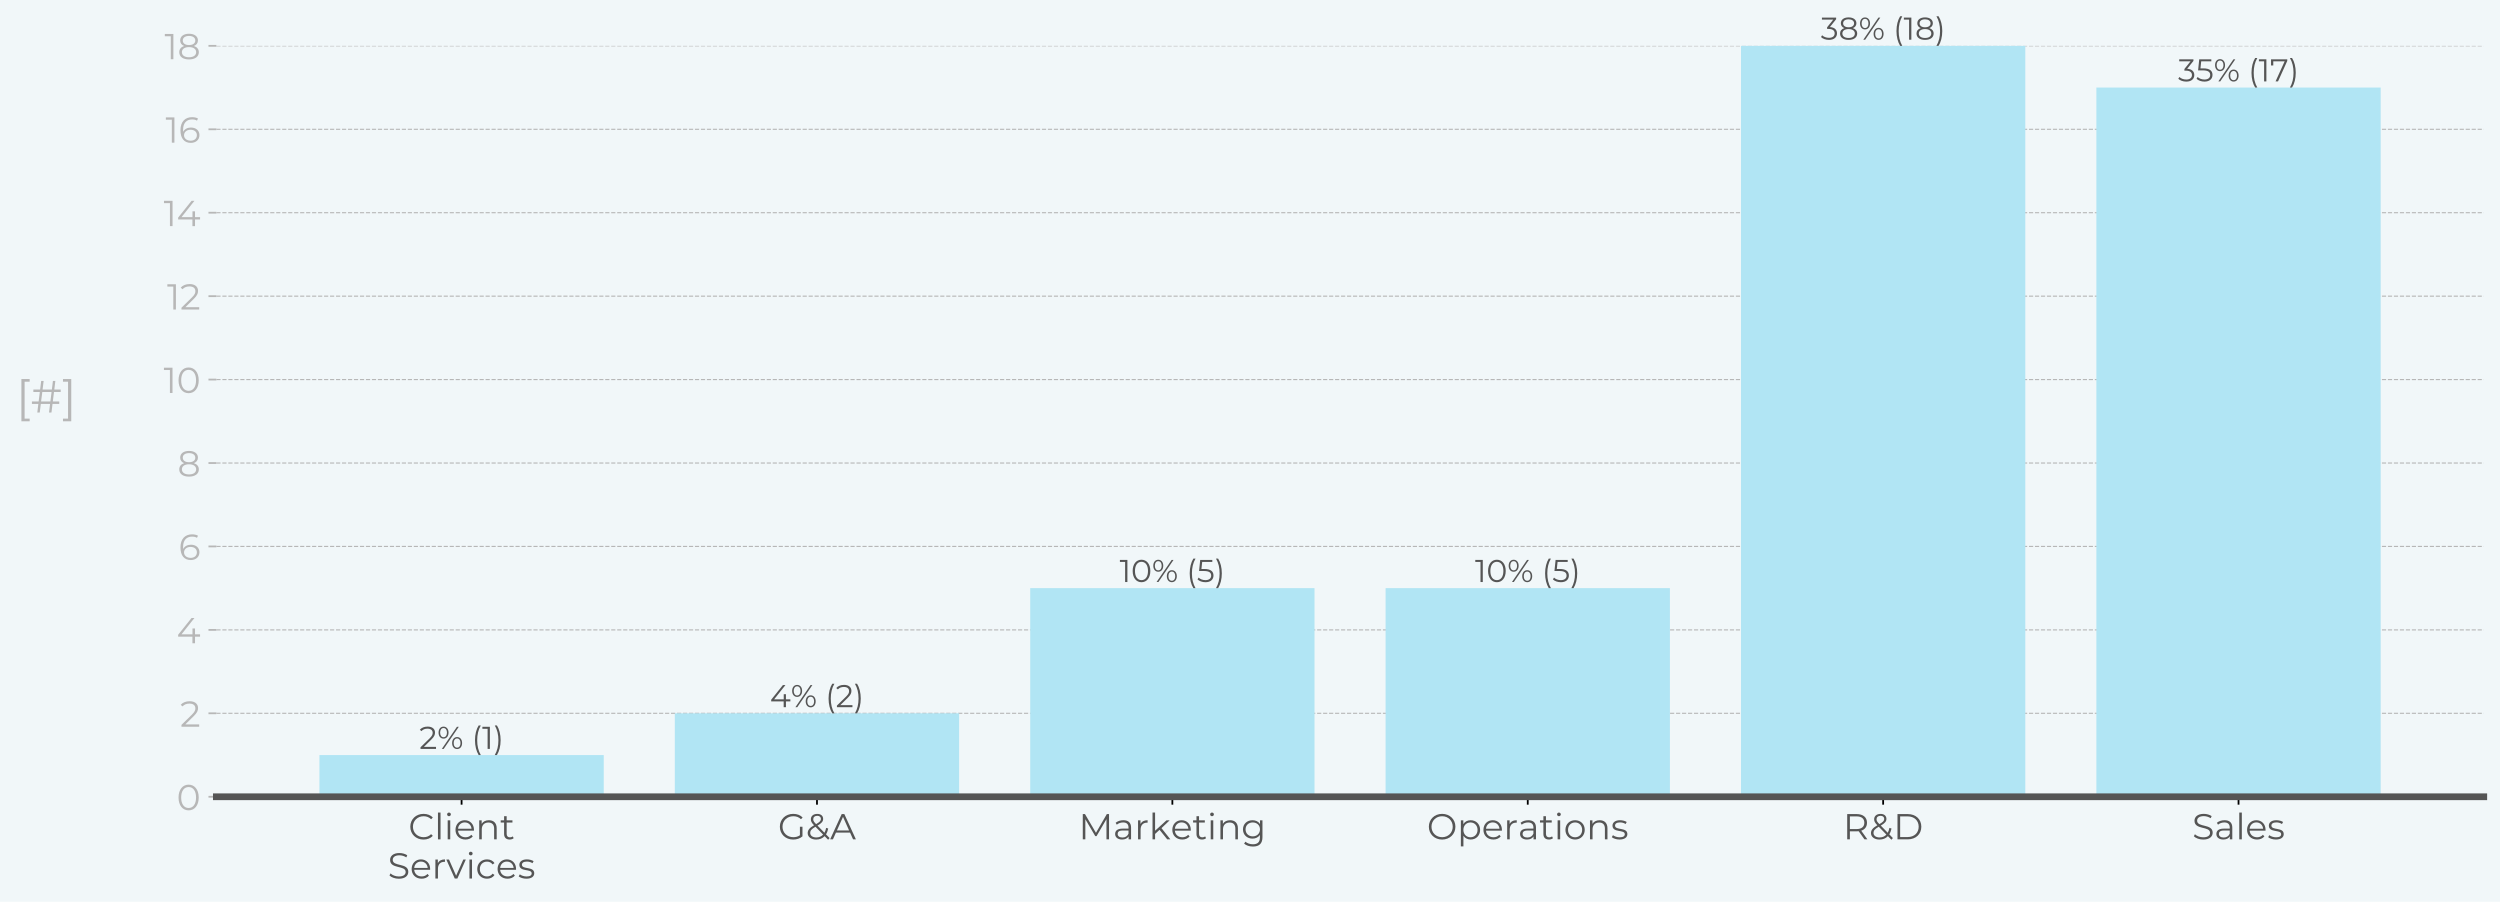
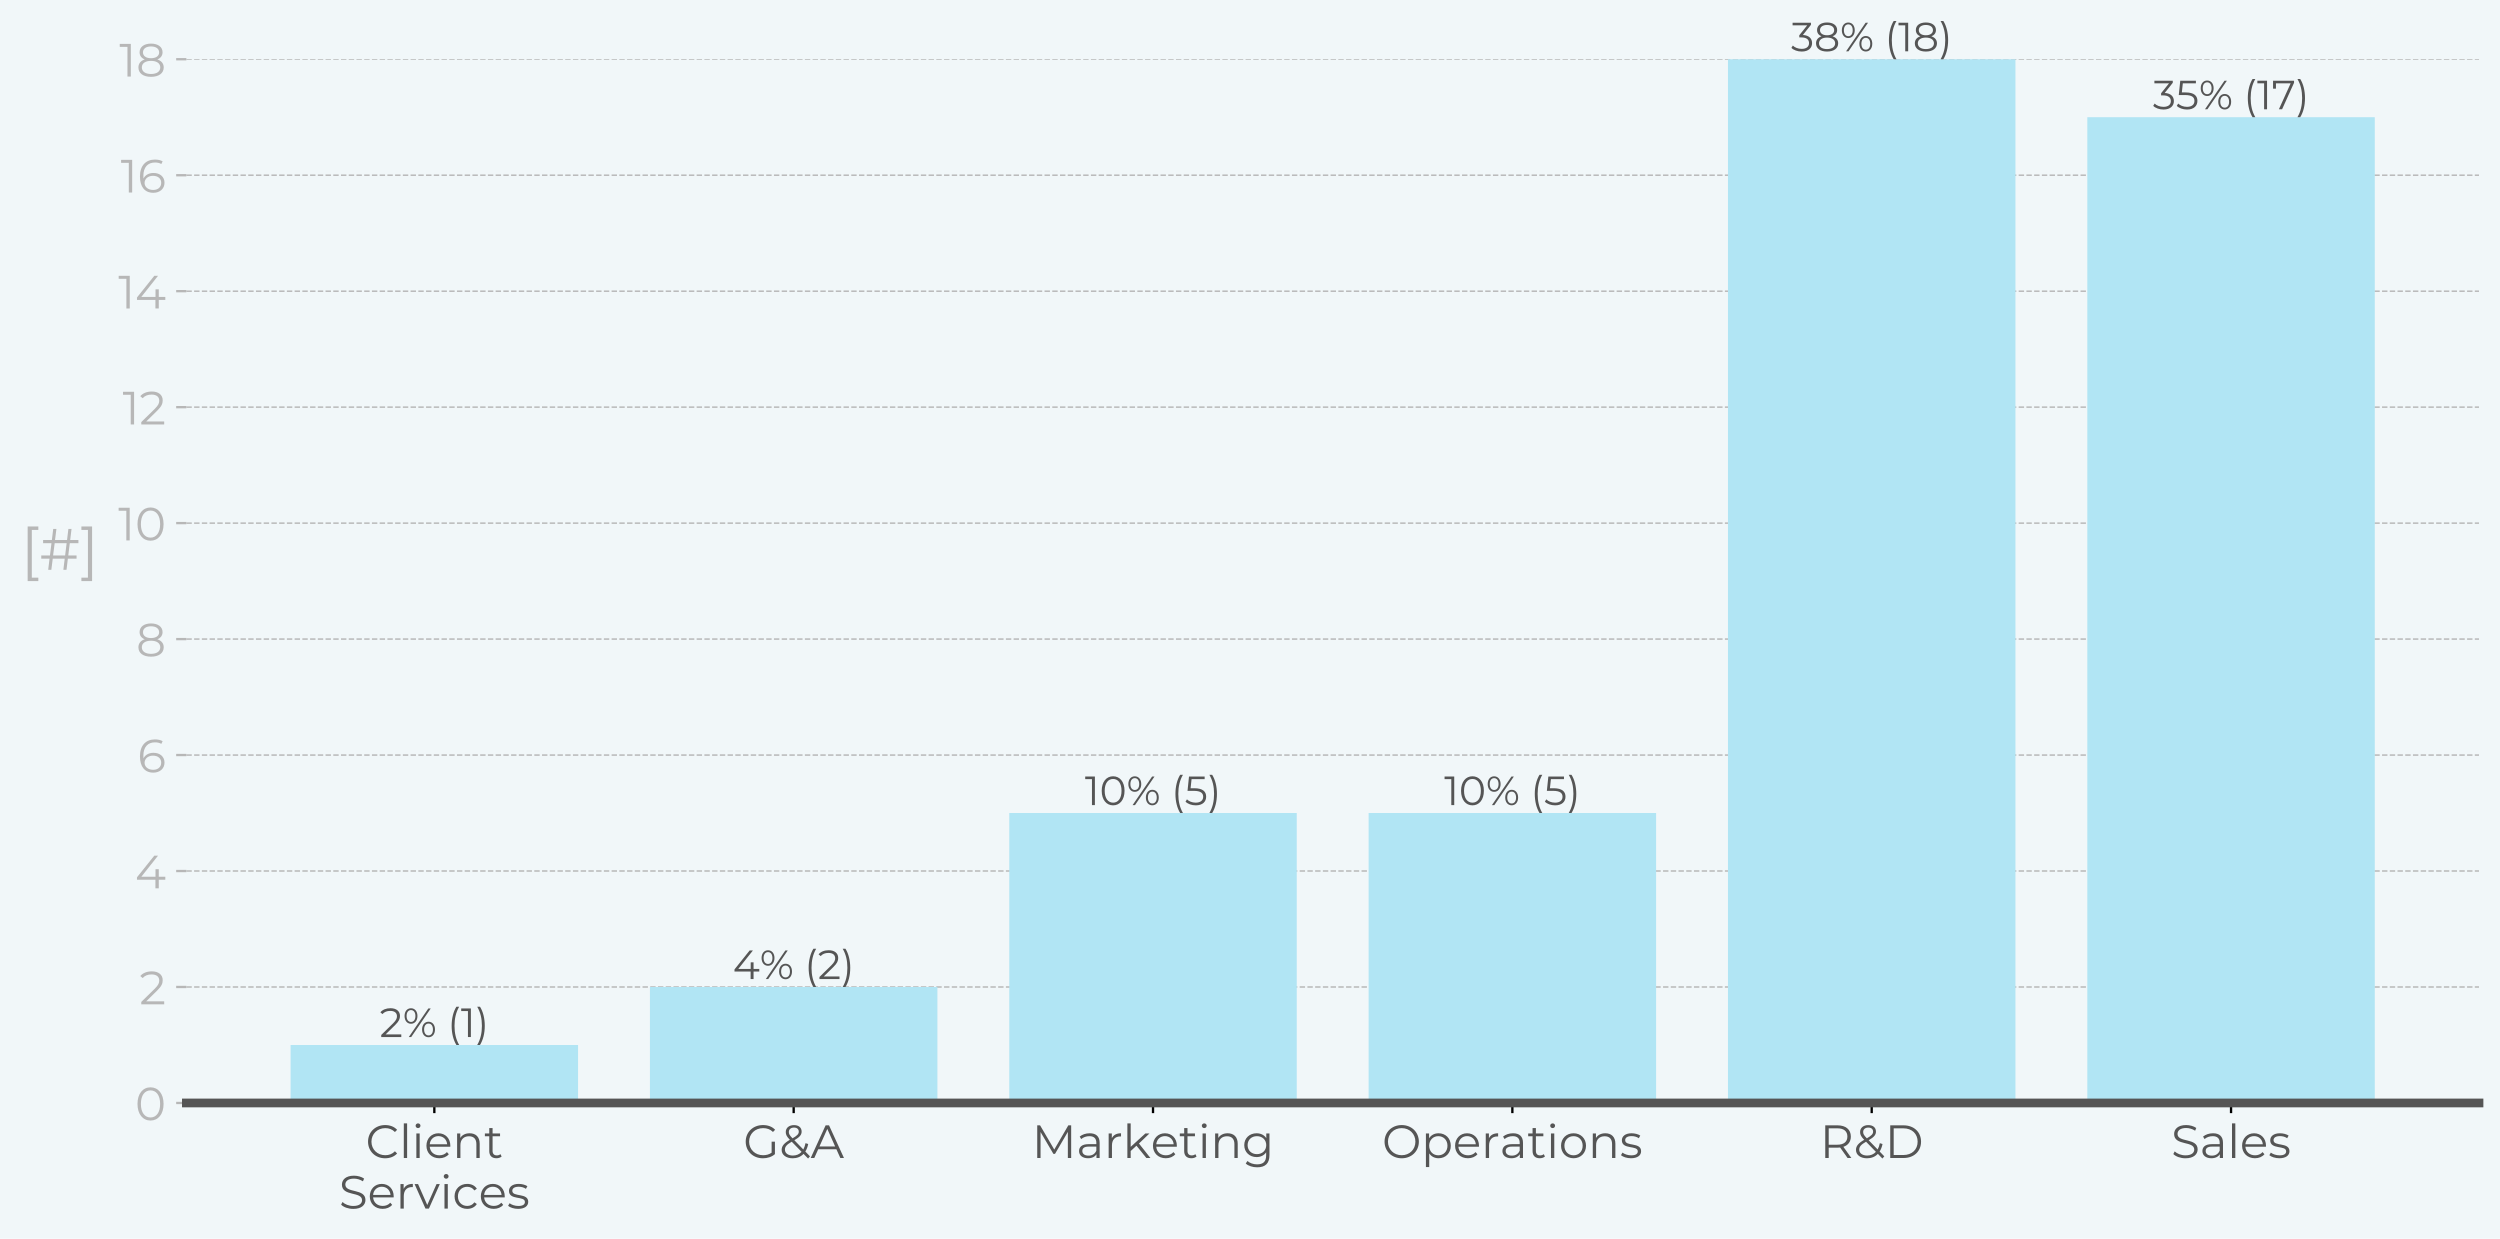
- <svg xmlns="http://www.w3.org/2000/svg" xmlns:xlink="http://www.w3.org/1999/xlink" width="1107.449pt" height="399.475pt" viewBox="0 0 1107.449 399.475" version="1.1">
+ <svg xmlns="http://www.w3.org/2000/svg" xmlns:xlink="http://www.w3.org/1999/xlink" width="856.921pt" height="424.587pt" viewBox="0 0 856.921 424.587" version="1.1">
  <defs>
    <style type="text/css">*{stroke-linejoin: round; stroke-linecap: butt}</style>
  </defs>
  <g id="figure_1">
    <g id="patch_1">
-       <path d="M 0 399.475  L 1107.449 399.475  L 1107.449 0  L 0 0  z " style="fill: #f1f7f9" />
+       <path d="M 0 424.587  L 856.921 424.587  L 856.921 0  L 0 0  z " style="fill: #f1f7f9" />
    </g>
    <g id="axes_1">
      <g id="patch_2">
-         <path d="M 95.849 352.945  L 1100.249 352.945  L 1100.249 20.305  L 95.849 20.305  z " style="fill: #f1f7f9" />
+         <path d="M 63.886 378.057  L 849.721 378.057  L 849.721 20.305  L 63.886 20.305  z " style="fill: #f1f7f9" />
      </g>
      <g id="matplotlib.axis_1">
        <g id="xtick_1">
          <g id="line2d_1">
            <defs>
-               <path id="me2888c0bf1" d="M 0 0  L 0 3.5  " style="stroke: #000000; stroke-width: 0.8" />
+               <path id="mdee384c9c3" d="M 0 0  L 0 3.5  " style="stroke: #000000; stroke-width: 0.8" />
            </defs>
            <g>
-               <use xlink:href="#me2888c0bf1" x="204.475" y="352.945" style="stroke: #000000; stroke-width: 0.8" />
+               <use xlink:href="#mdee384c9c3" x="148.875" y="378.057" style="stroke: #000000; stroke-width: 0.8" />
            </g>
          </g>
          <g id="text_1">
-             <g style="fill: #555555" transform="translate(180.9213 371.8178)scale(0.16 -0.16)">
+             <g style="fill: #555555" transform="translate(125.3209 396.9298)scale(0.16 -0.16)">
              <defs>
                <path id="Montserrat-Regular-43" d="M 2675 -38  C 3334 -38 3923 186 4320 621  L 4019 922  C 3654 544 3206 384 2694 384  C 1613 384 800 1178 800 2240  C 800 3302 1613 4096 2694 4096  C 3206 4096 3654 3936 4019 3565  L 4320 3866  C 3923 4301 3334 4518 2682 4518  C 1331 4518 333 3552 333 2240  C 333 928 1331 -38 2675 -38  z " transform="scale(0.015625)" />
                <path id="Montserrat-Regular-6c" d="M 634 0  L 1088 0  L 1088 4749  L 634 4749  L 634 0  z " transform="scale(0.015625)" />
                <path id="Montserrat-Regular-69" d="M 864 4102  C 1056 4102 1197 4250 1197 4435  C 1197 4608 1050 4749 864 4749  C 678 4749 531 4602 531 4429  C 531 4250 678 4102 864 4102  z M 634 0  L 1088 0  L 1088 3366  L 634 3366  L 634 0  z " transform="scale(0.015625)" />
                <path id="Montserrat-Regular-65" d="M 3571 1683  C 3571 2694 2886 3392 1939 3392  C 992 3392 294 2682 294 1683  C 294 685 1011 -32 2061 -32  C 2592 -32 3059 160 3360 518  L 3104 813  C 2848 518 2483 371 2074 371  C 1338 371 800 838 749 1542  L 3565 1542  C 3565 1594 3571 1645 3571 1683  z M 1939 3002  C 2598 3002 3078 2541 3136 1882  L 749 1882  C 806 2541 1286 3002 1939 3002  z " transform="scale(0.015625)" />
                <path id="Montserrat-Regular-6e" d="M 2349 3392  C 1766 3392 1312 3155 1069 2746  L 1069 3366  L 634 3366  L 634 0  L 1088 0  L 1088 1766  C 1088 2534 1542 2982 2266 2982  C 2906 2982 3277 2618 3277 1907  L 3277 0  L 3731 0  L 3731 1952  C 3731 2918 3168 3392 2349 3392  z " transform="scale(0.015625)" />
                <path id="Montserrat-Regular-74" d="M 2246 531  C 2118 416 1933 358 1747 358  C 1370 358 1165 576 1165 973  L 1165 2982  L 2189 2982  L 2189 3366  L 1165 3366  L 1165 4102  L 710 4102  L 710 3366  L 109 3366  L 109 2982  L 710 2982  L 710 947  C 710 326 1062 -32 1696 -32  C 1958 -32 2227 45 2406 205  L 2246 531  z " transform="scale(0.015625)" />
              </defs>
              <use xlink:href="#Montserrat-Regular-43" />
              <use xlink:href="#Montserrat-Regular-6c" x="71.9" />
              <use xlink:href="#Montserrat-Regular-69" x="98.8" />
              <use xlink:href="#Montserrat-Regular-65" x="125.7" />
              <use xlink:href="#Montserrat-Regular-6e" x="186.1" />
              <use xlink:href="#Montserrat-Regular-74" x="253.8" />
            </g>
-             <g style="fill: #555555" transform="translate(171.7776 389.1698)scale(0.16 -0.16)">
+             <g style="fill: #555555" transform="translate(116.1772 414.2818)scale(0.16 -0.16)">
              <defs>
                <path id="Montserrat-Regular-53" d="M 1965 -38  C 3110 -38 3635 525 3635 1184  C 3635 2816 877 2074 877 3302  C 877 3750 1242 4115 2061 4115  C 2458 4115 2906 3994 3290 3744  L 3450 4122  C 3091 4371 2566 4518 2061 4518  C 922 4518 410 3949 410 3290  C 410 1632 3168 2387 3168 1158  C 3168 717 2803 365 1965 365  C 1376 365 806 595 486 909  L 301 544  C 634 198 1293 -38 1965 -38  z " transform="scale(0.015625)" />
                <path id="Montserrat-Regular-72" d="M 1069 2707  L 1069 3366  L 634 3366  L 634 0  L 1088 0  L 1088 1715  C 1088 2509 1517 2957 2221 2957  C 2253 2957 2291 2950 2330 2950  L 2330 3392  C 1709 3392 1280 3155 1069 2707  z " transform="scale(0.015625)" />
                <path id="Montserrat-Regular-76" d="M 3014 3366  L 1741 499  L 480 3366  L 6 3366  L 1498 0  L 1965 0  L 3462 3366  L 3014 3366  z " transform="scale(0.015625)" />
                <path id="Montserrat-Regular-63" d="M 2029 -32  C 2598 -32 3078 198 3347 634  L 3008 864  C 2778 525 2419 371 2029 371  C 1293 371 755 890 755 1683  C 755 2470 1293 2995 2029 2995  C 2419 2995 2778 2835 3008 2496  L 3347 2726  C 3078 3168 2598 3392 2029 3392  C 1024 3392 294 2688 294 1683  C 294 678 1024 -32 2029 -32  z " transform="scale(0.015625)" />
                <path id="Montserrat-Regular-73" d="M 1536 -32  C 2413 -32 2925 346 2925 928  C 2925 2221 742 1536 742 2445  C 742 2765 1011 3002 1619 3002  C 1965 3002 2317 2918 2611 2714  L 2810 3078  C 2528 3270 2054 3392 1619 3392  C 762 3392 288 2982 288 2432  C 288 1101 2470 1792 2470 915  C 2470 582 2208 365 1568 365  C 1094 365 640 531 371 742  L 166 384  C 442 147 979 -32 1536 -32  z " transform="scale(0.015625)" />
              </defs>
              <use xlink:href="#Montserrat-Regular-53" />
              <use xlink:href="#Montserrat-Regular-65" x="61.5" />
              <use xlink:href="#Montserrat-Regular-72" x="121.9" />
              <use xlink:href="#Montserrat-Regular-76" x="162" />
              <use xlink:href="#Montserrat-Regular-69" x="216.2" />
              <use xlink:href="#Montserrat-Regular-63" x="243.1" />
              <use xlink:href="#Montserrat-Regular-65" x="299.4" />
              <use xlink:href="#Montserrat-Regular-73" x="359.8" />
            </g>
          </g>
        </g>
        <g id="xtick_2">
          <g id="line2d_2">
            <g>
-               <use xlink:href="#me2888c0bf1" x="361.905" y="352.945" style="stroke: #000000; stroke-width: 0.8" />
+               <use xlink:href="#mdee384c9c3" x="272.046" y="378.057" style="stroke: #000000; stroke-width: 0.8" />
            </g>
          </g>
          <g id="text_2">
-             <g style="fill: #555555" transform="translate(344.632 371.8178)scale(0.16 -0.16)">
+             <g style="fill: #555555" transform="translate(254.7738 396.9298)scale(0.16 -0.16)">
              <defs>
                <path id="Montserrat-Regular-47" d="M 3885 730  C 3539 480 3142 384 2714 384  C 1613 384 800 1178 800 2240  C 800 3309 1613 4096 2720 4096  C 3245 4096 3693 3942 4070 3571  L 4365 3872  C 3968 4301 3379 4518 2701 4518  C 1331 4518 333 3552 333 2240  C 333 928 1331 -38 2694 -38  C 3315 -38 3917 154 4339 531  L 4339 2240  L 3885 2240  L 3885 730  z " transform="scale(0.015625)" />
                <path id="Montserrat-Regular-26" d="M 4198 230  L 3558 890  C 3738 1171 3872 1517 3955 1920  L 3584 2035  C 3520 1696 3418 1408 3283 1171  L 2054 2438  C 2784 2861 3053 3174 3053 3622  C 3053 4179 2643 4512 2010 4512  C 1318 4512 877 4128 877 3558  C 877 3213 1005 2944 1440 2496  C 621 2022 314 1632 314 1101  C 314 422 941 -38 1818 -38  C 2426 -38 2938 166 3315 570  L 3936 -70  L 4198 230  z M 2010 4173  C 2426 4173 2662 3949 2662 3616  C 2662 3296 2451 3072 1805 2701  C 1395 3117 1299 3302 1299 3565  C 1299 3923 1562 4173 2010 4173  z M 1843 339  C 1197 339 762 659 762 1146  C 762 1542 979 1824 1696 2234  L 3046 845  C 2739 506 2330 339 1843 339  z " transform="scale(0.015625)" />
                <path id="Montserrat-Regular-41" d="M 4077 0  L 4576 0  L 2528 4480  L 2061 4480  L 13 0  L 506 0  L 1043 1197  L 3539 1197  L 4077 0  z M 1216 1581  L 2291 3987  L 3366 1581  L 1216 1581  z " transform="scale(0.015625)" />
              </defs>
              <use xlink:href="#Montserrat-Regular-47" />
              <use xlink:href="#Montserrat-Regular-26" x="77.3" />
              <use xlink:href="#Montserrat-Regular-41" x="144.2" />
            </g>
          </g>
        </g>
        <g id="xtick_3">
          <g id="line2d_3">
            <g>
-               <use xlink:href="#me2888c0bf1" x="519.334" y="352.945" style="stroke: #000000; stroke-width: 0.8" />
+               <use xlink:href="#mdee384c9c3" x="395.218" y="378.057" style="stroke: #000000; stroke-width: 0.8" />
            </g>
          </g>
          <g id="text_3">
-             <g style="fill: #555555" transform="translate(477.8228 371.8178)scale(0.16 -0.16)">
+             <g style="fill: #555555" transform="translate(353.7067 396.9298)scale(0.16 -0.16)">
              <defs>
                <path id="Montserrat-Regular-4d" d="M 4992 4480  L 3066 1158  L 1120 4480  L 730 4480  L 730 0  L 1184 0  L 1184 3565  L 2944 570  L 3168 570  L 4928 3584  L 4928 0  L 5382 0  L 5382 4480  L 4992 4480  z " transform="scale(0.015625)" />
                <path id="Montserrat-Regular-61" d="M 1811 3392  C 1280 3392 781 3226 442 2938  L 646 2598  C 922 2842 1331 2995 1766 2995  C 2394 2995 2720 2682 2720 2106  L 2720 1901  L 1651 1901  C 685 1901 352 1466 352 947  C 352 365 819 -32 1581 -32  C 2138 -32 2534 179 2739 525  L 2739 0  L 3174 0  L 3174 2086  C 3174 2957 2682 3392 1811 3392  z M 1651 326  C 1114 326 800 570 800 960  C 800 1306 1011 1562 1664 1562  L 2720 1562  L 2720 1011  C 2541 570 2163 326 1651 326  z " transform="scale(0.015625)" />
                <path id="Montserrat-Regular-6b" d="M 3238 0  L 3795 0  L 2221 1990  L 3661 3366  L 3098 3366  L 1088 1530  L 1088 4749  L 634 4749  L 634 0  L 1088 0  L 1088 960  L 1882 1690  L 3238 0  z " transform="scale(0.015625)" />
                <path id="Montserrat-Regular-67" d="M 3315 3366  L 3315 2720  C 3034 3162 2547 3392 1984 3392  C 1024 3392 294 2733 294 1766  C 294 800 1024 128 1984 128  C 2534 128 3014 352 3296 781  L 3296 352  C 3296 -480 2906 -870 2054 -870  C 1536 -870 1050 -698 730 -410  L 499 -755  C 851 -1088 1453 -1274 2067 -1274  C 3181 -1274 3750 -749 3750 410  L 3750 3366  L 3315 3366  z M 2029 531  C 1286 531 755 1037 755 1766  C 755 2496 1286 2995 2029 2995  C 2771 2995 3309 2496 3309 1766  C 3309 1037 2771 531 2029 531  z " transform="scale(0.015625)" />
              </defs>
              <use xlink:href="#Montserrat-Regular-4d" />
              <use xlink:href="#Montserrat-Regular-61" x="95.5" />
              <use xlink:href="#Montserrat-Regular-72" x="154.5" />
              <use xlink:href="#Montserrat-Regular-6b" x="194.6" />
              <use xlink:href="#Montserrat-Regular-65" x="254.7" />
              <use xlink:href="#Montserrat-Regular-74" x="315.1" />
              <use xlink:href="#Montserrat-Regular-69" x="355.7" />
              <use xlink:href="#Montserrat-Regular-6e" x="382.6" />
              <use xlink:href="#Montserrat-Regular-67" x="450.3" />
            </g>
          </g>
        </g>
        <g id="xtick_4">
          <g id="line2d_4">
            <g>
-               <use xlink:href="#me2888c0bf1" x="676.763" y="352.945" style="stroke: #000000; stroke-width: 0.8" />
+               <use xlink:href="#mdee384c9c3" x="518.39" y="378.057" style="stroke: #000000; stroke-width: 0.8" />
            </g>
          </g>
          <g id="text_4">
-             <g style="fill: #555555" transform="translate(632.1222 371.8178)scale(0.16 -0.16)">
+             <g style="fill: #555555" transform="translate(473.7483 396.9298)scale(0.16 -0.16)">
              <defs>
                <path id="Montserrat-Regular-4f" d="M 2688 -38  C 4032 -38 5037 928 5037 2240  C 5037 3552 4032 4518 2688 4518  C 1331 4518 333 3546 333 2240  C 333 934 1331 -38 2688 -38  z M 2688 384  C 1606 384 800 1171 800 2240  C 800 3309 1606 4096 2688 4096  C 3763 4096 4563 3309 4563 2240  C 4563 1171 3763 384 2688 384  z " transform="scale(0.015625)" />
                <path id="Montserrat-Regular-70" d="M 2368 3392  C 1811 3392 1344 3149 1069 2701  L 1069 3366  L 634 3366  L 634 -1242  L 1088 -1242  L 1088 634  C 1370 198 1830 -32 2368 -32  C 3328 -32 4045 659 4045 1683  C 4045 2701 3328 3392 2368 3392  z M 2336 371  C 1619 371 1082 896 1082 1683  C 1082 2464 1619 2995 2336 2995  C 3046 2995 3590 2464 3590 1683  C 3590 896 3046 371 2336 371  z " transform="scale(0.015625)" />
                <path id="Montserrat-Regular-6f" d="M 2010 -32  C 2995 -32 3718 685 3718 1683  C 3718 2682 2995 3392 2010 3392  C 1024 3392 294 2682 294 1683  C 294 685 1024 -32 2010 -32  z M 2010 371  C 1293 371 755 896 755 1683  C 755 2470 1293 2995 2010 2995  C 2726 2995 3258 2470 3258 1683  C 3258 896 2726 371 2010 371  z " transform="scale(0.015625)" />
              </defs>
              <use xlink:href="#Montserrat-Regular-4f" />
              <use xlink:href="#Montserrat-Regular-70" x="83.9" />
              <use xlink:href="#Montserrat-Regular-65" x="151.7" />
              <use xlink:href="#Montserrat-Regular-72" x="212.1" />
              <use xlink:href="#Montserrat-Regular-61" x="252.2" />
              <use xlink:href="#Montserrat-Regular-74" x="311.2" />
              <use xlink:href="#Montserrat-Regular-69" x="351.8" />
              <use xlink:href="#Montserrat-Regular-6f" x="378.7" />
              <use xlink:href="#Montserrat-Regular-6e" x="441.4" />
              <use xlink:href="#Montserrat-Regular-73" x="509.1" />
            </g>
          </g>
        </g>
        <g id="xtick_5">
          <g id="line2d_5">
            <g>
-               <use xlink:href="#me2888c0bf1" x="834.193" y="352.945" style="stroke: #000000; stroke-width: 0.8" />
+               <use xlink:href="#mdee384c9c3" x="641.561" y="378.057" style="stroke: #000000; stroke-width: 0.8" />
            </g>
          </g>
          <g id="text_5">
-             <g style="fill: #555555" transform="translate(816.4492 371.8178)scale(0.16 -0.16)">
+             <g style="fill: #555555" transform="translate(623.8174 396.9298)scale(0.16 -0.16)">
              <defs>
                <path id="Montserrat-Regular-52" d="M 4307 0  L 3213 1536  C 3866 1747 4237 2240 4237 2944  C 4237 3904 3546 4480 2406 4480  L 730 4480  L 730 0  L 1203 0  L 1203 1421  L 2406 1421  C 2534 1421 2650 1427 2765 1440  L 3789 0  L 4307 0  z M 2394 1824  L 1203 1824  L 1203 4070  L 2394 4070  C 3290 4070 3763 3661 3763 2944  C 3763 2240 3290 1824 2394 1824  z " transform="scale(0.015625)" />
                <path id="Montserrat-Regular-44" d="M 730 0  L 2554 0  C 3987 0 4954 922 4954 2240  C 4954 3558 3987 4480 2554 4480  L 730 4480  L 730 0  z M 1203 410  L 1203 4070  L 2528 4070  C 3718 4070 4486 3315 4486 2240  C 4486 1165 3718 410 2528 410  L 1203 410  z " transform="scale(0.015625)" />
              </defs>
              <use xlink:href="#Montserrat-Regular-52" />
              <use xlink:href="#Montserrat-Regular-26" x="72.3" />
              <use xlink:href="#Montserrat-Regular-44" x="139.2" />
            </g>
          </g>
        </g>
        <g id="xtick_6">
          <g id="line2d_6">
            <g>
-               <use xlink:href="#me2888c0bf1" x="991.622" y="352.945" style="stroke: #000000; stroke-width: 0.8" />
+               <use xlink:href="#mdee384c9c3" x="764.733" y="378.057" style="stroke: #000000; stroke-width: 0.8" />
            </g>
          </g>
          <g id="text_6">
-             <g style="fill: #555555" transform="translate(971.0849 371.8178)scale(0.16 -0.16)">
+             <g style="fill: #555555" transform="translate(744.1953 396.9298)scale(0.16 -0.16)">
              <use xlink:href="#Montserrat-Regular-53" />
              <use xlink:href="#Montserrat-Regular-61" x="61.5" />
              <use xlink:href="#Montserrat-Regular-6c" x="120.5" />
              <use xlink:href="#Montserrat-Regular-65" x="147.4" />
              <use xlink:href="#Montserrat-Regular-73" x="207.8" />
            </g>
          </g>
        </g>
      </g>
      <g id="matplotlib.axis_2">
        <g id="ytick_1">
          <g id="line2d_7">
-             <path d="M 95.849 352.945  L 1100.249 352.945  " clip-path="url(#pabe434758c)" style="fill: none; stroke-dasharray: 1.85,0.8; stroke-dashoffset: 0; stroke: #b7b7b7; stroke-width: 0.5" />
+             <path d="M 63.886 378.057  L 849.721 378.057  " clip-path="url(#pd570002da2)" style="fill: none; stroke-dasharray: 1.85,0.8; stroke-dashoffset: 0; stroke: #b7b7b7; stroke-width: 0.5" />
          </g>
          <g id="line2d_8">
            <defs>
-               <path id="m3a7ab7cbcc" d="M 0 0  L -3.5 0  " style="stroke: #b7b7b7; stroke-width: 0.8" />
+               <path id="m59c99baaad" d="M 0 0  L -3.5 0  " style="stroke: #b7b7b7; stroke-width: 0.8" />
            </defs>
            <g>
-               <use xlink:href="#m3a7ab7cbcc" x="95.849" y="352.945" style="fill: #b7b7b7; stroke: #b7b7b7; stroke-width: 0.8" />
+               <use xlink:href="#m59c99baaad" x="63.886" y="378.057" style="fill: #b7b7b7; stroke: #b7b7b7; stroke-width: 0.8" />
            </g>
          </g>
          <g id="text_7">
-             <g style="fill: #b7b7b7" transform="translate(78.25625 358.8816)scale(0.16 -0.16)">
+             <g style="fill: #b7b7b7" transform="translate(46.29375 383.9936)scale(0.16 -0.16)">
              <defs>
                <path id="Montserrat-Regular-30" d="M 2118 -38  C 3155 -38 3910 813 3910 2240  C 3910 3667 3155 4518 2118 4518  C 1082 4518 333 3667 333 2240  C 333 813 1082 -38 2118 -38  z M 2118 384  C 1338 384 800 1043 800 2240  C 800 3437 1338 4096 2118 4096  C 2899 4096 3437 3437 3437 2240  C 3437 1043 2899 384 2118 384  z " transform="scale(0.015625)" />
              </defs>
              <use xlink:href="#Montserrat-Regular-30" />
            </g>
          </g>
        </g>
        <g id="ytick_2">
          <g id="line2d_9">
-             <path d="M 95.849 315.985  L 1100.249 315.985  " clip-path="url(#pabe434758c)" style="fill: none; stroke-dasharray: 1.85,0.8; stroke-dashoffset: 0; stroke: #b7b7b7; stroke-width: 0.5" />
+             <path d="M 63.886 338.307  L 849.721 338.307  " clip-path="url(#pd570002da2)" style="fill: none; stroke-dasharray: 1.85,0.8; stroke-dashoffset: 0; stroke: #b7b7b7; stroke-width: 0.5" />
          </g>
          <g id="line2d_10">
            <g>
-               <use xlink:href="#m3a7ab7cbcc" x="95.849" y="315.985" style="fill: #b7b7b7; stroke: #b7b7b7; stroke-width: 0.8" />
+               <use xlink:href="#m59c99baaad" x="63.886" y="338.307" style="fill: #b7b7b7; stroke: #b7b7b7; stroke-width: 0.8" />
            </g>
          </g>
          <g id="text_8">
-             <g style="fill: #b7b7b7" transform="translate(79.76125 321.9216)scale(0.16 -0.16)">
+             <g style="fill: #b7b7b7" transform="translate(47.79875 344.2433)scale(0.16 -0.16)">
              <defs>
                <path id="Montserrat-Regular-32" d="M 928 410  L 2451 1907  C 3053 2496 3187 2880 3187 3309  C 3187 4058 2611 4518 1702 4518  C 1018 4518 461 4288 115 3878  L 442 3597  C 736 3936 1139 4096 1664 4096  C 2349 4096 2714 3776 2714 3258  C 2714 2950 2618 2650 2112 2150  L 250 326  L 250 0  L 3392 0  L 3392 410  L 928 410  z " transform="scale(0.015625)" />
              </defs>
              <use xlink:href="#Montserrat-Regular-32" />
            </g>
          </g>
        </g>
        <g id="ytick_3">
          <g id="line2d_11">
-             <path d="M 95.849 279.025  L 1100.249 279.025  " clip-path="url(#pabe434758c)" style="fill: none; stroke-dasharray: 1.85,0.8; stroke-dashoffset: 0; stroke: #b7b7b7; stroke-width: 0.5" />
+             <path d="M 63.886 298.557  L 849.721 298.557  " clip-path="url(#pd570002da2)" style="fill: none; stroke-dasharray: 1.85,0.8; stroke-dashoffset: 0; stroke: #b7b7b7; stroke-width: 0.5" />
          </g>
          <g id="line2d_12">
            <g>
-               <use xlink:href="#m3a7ab7cbcc" x="95.849" y="279.025" style="fill: #b7b7b7; stroke: #b7b7b7; stroke-width: 0.8" />
+               <use xlink:href="#m59c99baaad" x="63.886" y="298.557" style="fill: #b7b7b7; stroke: #b7b7b7; stroke-width: 0.8" />
            </g>
          </g>
          <g id="text_9">
-             <g style="fill: #b7b7b7" transform="translate(78.27375 284.9616)scale(0.16 -0.16)">
+             <g style="fill: #b7b7b7" transform="translate(46.31125 304.4931)scale(0.16 -0.16)">
              <defs>
                <path id="Montserrat-Regular-34" d="M 4141 1587  L 3245 1587  L 3245 2624  L 2797 2624  L 2797 1587  L 851 1587  L 3142 4480  L 2630 4480  L 256 1510  L 256 1178  L 2784 1178  L 2784 0  L 3245 0  L 3245 1178  L 4141 1178  L 4141 1587  z " transform="scale(0.015625)" />
              </defs>
              <use xlink:href="#Montserrat-Regular-34" />
            </g>
          </g>
        </g>
        <g id="ytick_4">
          <g id="line2d_13">
-             <path d="M 95.849 242.065  L 1100.249 242.065  " clip-path="url(#pabe434758c)" style="fill: none; stroke-dasharray: 1.85,0.8; stroke-dashoffset: 0; stroke: #b7b7b7; stroke-width: 0.5" />
+             <path d="M 63.886 258.807  L 849.721 258.807  " clip-path="url(#pd570002da2)" style="fill: none; stroke-dasharray: 1.85,0.8; stroke-dashoffset: 0; stroke: #b7b7b7; stroke-width: 0.5" />
          </g>
          <g id="line2d_14">
            <g>
-               <use xlink:href="#m3a7ab7cbcc" x="95.849" y="242.065" style="fill: #b7b7b7; stroke: #b7b7b7; stroke-width: 0.8" />
+               <use xlink:href="#m59c99baaad" x="63.886" y="258.807" style="fill: #b7b7b7; stroke: #b7b7b7; stroke-width: 0.8" />
            </g>
          </g>
          <g id="text_10">
-             <g style="fill: #b7b7b7" transform="translate(79.10375 248.0016)scale(0.16 -0.16)">
+             <g style="fill: #b7b7b7" transform="translate(47.14125 264.7429)scale(0.16 -0.16)">
              <defs>
                <path id="Montserrat-Regular-36" d="M 2189 2682  C 1568 2682 1043 2406 819 1914  C 806 2048 800 2176 800 2278  C 800 3494 1421 4115 2387 4115  C 2720 4115 3027 4058 3258 3904  L 3443 4275  C 3162 4448 2784 4518 2381 4518  C 1165 4518 333 3725 333 2202  C 333 787 979 -38 2170 -38  C 3040 -38 3699 499 3699 1338  C 3699 2157 3078 2682 2189 2682  z M 2150 352  C 1376 352 966 819 966 1312  C 966 1869 1434 2291 2118 2291  C 2810 2291 3245 1914 3245 1325  C 3245 730 2797 352 2150 352  z " transform="scale(0.015625)" />
              </defs>
              <use xlink:href="#Montserrat-Regular-36" />
            </g>
          </g>
        </g>
        <g id="ytick_5">
          <g id="line2d_15">
-             <path d="M 95.849 205.105  L 1100.249 205.105  " clip-path="url(#pabe434758c)" style="fill: none; stroke-dasharray: 1.85,0.8; stroke-dashoffset: 0; stroke: #b7b7b7; stroke-width: 0.5" />
+             <path d="M 63.886 219.056  L 849.721 219.056  " clip-path="url(#pd570002da2)" style="fill: none; stroke-dasharray: 1.85,0.8; stroke-dashoffset: 0; stroke: #b7b7b7; stroke-width: 0.5" />
          </g>
          <g id="line2d_16">
            <g>
-               <use xlink:href="#m3a7ab7cbcc" x="95.849" y="205.105" style="fill: #b7b7b7; stroke: #b7b7b7; stroke-width: 0.8" />
+               <use xlink:href="#m59c99baaad" x="63.886" y="219.056" style="fill: #b7b7b7; stroke: #b7b7b7; stroke-width: 0.8" />
            </g>
          </g>
          <g id="text_11">
-             <g style="fill: #b7b7b7" transform="translate(78.64125 211.0416)scale(0.16 -0.16)">
+             <g style="fill: #b7b7b7" transform="translate(46.67875 224.9927)scale(0.16 -0.16)">
              <defs>
                <path id="Montserrat-Regular-38" d="M 2899 2349  C 3360 2528 3616 2867 3616 3334  C 3616 4064 2982 4518 2035 4518  C 1088 4518 467 4064 467 3334  C 467 2867 717 2528 1171 2349  C 614 2163 307 1786 307 1248  C 307 454 960 -38 2035 -38  C 3104 -38 3776 454 3776 1248  C 3776 1779 3462 2163 2899 2349  z M 928 3322  C 928 3821 1357 4128 2035 4128  C 2707 4128 3149 3821 3149 3315  C 3149 2829 2733 2515 2035 2515  C 1338 2515 928 2829 928 3322  z M 2035 352  C 1242 352 774 698 774 1254  C 774 1805 1242 2150 2035 2150  C 2829 2150 3302 1805 3302 1254  C 3302 698 2829 352 2035 352  z " transform="scale(0.015625)" />
              </defs>
              <use xlink:href="#Montserrat-Regular-38" />
            </g>
          </g>
        </g>
        <g id="ytick_6">
          <g id="line2d_17">
-             <path d="M 95.849 168.145  L 1100.249 168.145  " clip-path="url(#pabe434758c)" style="fill: none; stroke-dasharray: 1.85,0.8; stroke-dashoffset: 0; stroke: #b7b7b7; stroke-width: 0.5" />
+             <path d="M 63.886 179.306  L 849.721 179.306  " clip-path="url(#pd570002da2)" style="fill: none; stroke-dasharray: 1.85,0.8; stroke-dashoffset: 0; stroke: #b7b7b7; stroke-width: 0.5" />
          </g>
          <g id="line2d_18">
            <g>
-               <use xlink:href="#m3a7ab7cbcc" x="95.849" y="168.145" style="fill: #b7b7b7; stroke: #b7b7b7; stroke-width: 0.8" />
+               <use xlink:href="#m59c99baaad" x="63.886" y="179.306" style="fill: #b7b7b7; stroke: #b7b7b7; stroke-width: 0.8" />
            </g>
          </g>
          <g id="text_12">
-             <g style="fill: #b7b7b7" transform="translate(72.48125 174.0816)scale(0.16 -0.16)">
+             <g style="fill: #b7b7b7" transform="translate(40.51875 185.2425)scale(0.16 -0.16)">
              <defs>
                <path id="Montserrat-Regular-31" d="M 58 4480  L 58 4070  L 1114 4070  L 1114 0  L 1574 0  L 1574 4480  L 58 4480  z " transform="scale(0.015625)" />
              </defs>
              <use xlink:href="#Montserrat-Regular-31" />
              <use xlink:href="#Montserrat-Regular-30" x="36.1" />
            </g>
          </g>
        </g>
        <g id="ytick_7">
          <g id="line2d_19">
-             <path d="M 95.849 131.185  L 1100.249 131.185  " clip-path="url(#pabe434758c)" style="fill: none; stroke-dasharray: 1.85,0.8; stroke-dashoffset: 0; stroke: #b7b7b7; stroke-width: 0.5" />
+             <path d="M 63.886 139.556  L 849.721 139.556  " clip-path="url(#pd570002da2)" style="fill: none; stroke-dasharray: 1.85,0.8; stroke-dashoffset: 0; stroke: #b7b7b7; stroke-width: 0.5" />
          </g>
          <g id="line2d_20">
            <g>
-               <use xlink:href="#m3a7ab7cbcc" x="95.849" y="131.185" style="fill: #b7b7b7; stroke: #b7b7b7; stroke-width: 0.8" />
+               <use xlink:href="#m59c99baaad" x="63.886" y="139.556" style="fill: #b7b7b7; stroke: #b7b7b7; stroke-width: 0.8" />
            </g>
          </g>
          <g id="text_13">
-             <g style="fill: #b7b7b7" transform="translate(73.98625 137.1216)scale(0.16 -0.16)">
+             <g style="fill: #b7b7b7" transform="translate(42.02375 145.4922)scale(0.16 -0.16)">
              <use xlink:href="#Montserrat-Regular-31" />
              <use xlink:href="#Montserrat-Regular-32" x="36.1" />
            </g>
          </g>
        </g>
        <g id="ytick_8">
          <g id="line2d_21">
-             <path d="M 95.849 94.225  L 1100.249 94.225  " clip-path="url(#pabe434758c)" style="fill: none; stroke-dasharray: 1.85,0.8; stroke-dashoffset: 0; stroke: #b7b7b7; stroke-width: 0.5" />
+             <path d="M 63.886 99.806  L 849.721 99.806  " clip-path="url(#pd570002da2)" style="fill: none; stroke-dasharray: 1.85,0.8; stroke-dashoffset: 0; stroke: #b7b7b7; stroke-width: 0.5" />
          </g>
          <g id="line2d_22">
            <g>
-               <use xlink:href="#m3a7ab7cbcc" x="95.849" y="94.225" style="fill: #b7b7b7; stroke: #b7b7b7; stroke-width: 0.8" />
+               <use xlink:href="#m59c99baaad" x="63.886" y="99.806" style="fill: #b7b7b7; stroke: #b7b7b7; stroke-width: 0.8" />
            </g>
          </g>
          <g id="text_14">
-             <g style="fill: #b7b7b7" transform="translate(72.49875 100.1616)scale(0.16 -0.16)">
+             <g style="fill: #b7b7b7" transform="translate(40.53625 105.742)scale(0.16 -0.16)">
              <use xlink:href="#Montserrat-Regular-31" />
              <use xlink:href="#Montserrat-Regular-34" x="36.1" />
            </g>
          </g>
        </g>
        <g id="ytick_9">
          <g id="line2d_23">
-             <path d="M 95.849 57.265  L 1100.249 57.265  " clip-path="url(#pabe434758c)" style="fill: none; stroke-dasharray: 1.85,0.8; stroke-dashoffset: 0; stroke: #b7b7b7; stroke-width: 0.5" />
+             <path d="M 63.886 60.056  L 849.721 60.056  " clip-path="url(#pd570002da2)" style="fill: none; stroke-dasharray: 1.85,0.8; stroke-dashoffset: 0; stroke: #b7b7b7; stroke-width: 0.5" />
          </g>
          <g id="line2d_24">
            <g>
-               <use xlink:href="#m3a7ab7cbcc" x="95.849" y="57.265" style="fill: #b7b7b7; stroke: #b7b7b7; stroke-width: 0.8" />
+               <use xlink:href="#m59c99baaad" x="63.886" y="60.056" style="fill: #b7b7b7; stroke: #b7b7b7; stroke-width: 0.8" />
            </g>
          </g>
          <g id="text_15">
-             <g style="fill: #b7b7b7" transform="translate(73.32875 63.20156)scale(0.16 -0.16)">
+             <g style="fill: #b7b7b7" transform="translate(41.36625 65.99178)scale(0.16 -0.16)">
              <use xlink:href="#Montserrat-Regular-31" />
              <use xlink:href="#Montserrat-Regular-36" x="36.1" />
            </g>
          </g>
        </g>
        <g id="ytick_10">
          <g id="line2d_25">
-             <path d="M 95.849 20.305  L 1100.249 20.305  " clip-path="url(#pabe434758c)" style="fill: none; stroke-dasharray: 1.85,0.8; stroke-dashoffset: 0; stroke: #b7b7b7; stroke-width: 0.5" />
+             <path d="M 63.886 20.305  L 849.721 20.305  " clip-path="url(#pd570002da2)" style="fill: none; stroke-dasharray: 1.85,0.8; stroke-dashoffset: 0; stroke: #b7b7b7; stroke-width: 0.5" />
          </g>
          <g id="line2d_26">
            <g>
-               <use xlink:href="#m3a7ab7cbcc" x="95.849" y="20.305" style="fill: #b7b7b7; stroke: #b7b7b7; stroke-width: 0.8" />
+               <use xlink:href="#m59c99baaad" x="63.886" y="20.305" style="fill: #b7b7b7; stroke: #b7b7b7; stroke-width: 0.8" />
            </g>
          </g>
          <g id="text_16">
-             <g style="fill: #b7b7b7" transform="translate(72.86625 26.24156)scale(0.16 -0.16)">
+             <g style="fill: #b7b7b7" transform="translate(40.90375 26.24156)scale(0.16 -0.16)">
              <use xlink:href="#Montserrat-Regular-31" />
              <use xlink:href="#Montserrat-Regular-38" x="36.1" />
            </g>
          </g>
        </g>
        <g id="text_17">
-           <g style="fill: #b7b7b7" transform="translate(7.2 182.7441)scale(0.2 -0.2)">
+           <g style="fill: #b7b7b7" transform="translate(7.2 195.3001)scale(0.2 -0.2)">
            <defs>
              <path id="Montserrat-Regular-5b" d="M 730 -1242  L 1901 -1242  L 1901 -864  L 1184 -864  L 1184 4371  L 1901 4371  L 1901 4749  L 730 4749  L 730 -1242  z " transform="scale(0.015625)" />
              <path id="Montserrat-Regular-23" d="M 4262 2912  L 4262 3264  L 3360 3264  L 3507 4480  L 3162 4480  L 3014 3264  L 1696 3264  L 1850 4480  L 1498 4480  L 1350 3264  L 390 3264  L 390 2912  L 1306 2912  L 1139 1568  L 186 1568  L 186 1216  L 1094 1216  L 947 0  L 1293 0  L 1446 1216  L 2758 1216  L 2611 0  L 2957 0  L 3104 1216  L 4058 1216  L 4058 1568  L 3149 1568  L 3315 2912  L 4262 2912  z M 2803 1568  L 1485 1568  L 1658 2912  L 2970 2912  L 2803 1568  z " transform="scale(0.015625)" />
              <path id="Montserrat-Regular-5d" d="M 1306 -1242  L 1306 4749  L 134 4749  L 134 4371  L 851 4371  L 851 -864  L 134 -864  L 134 -1242  L 1306 -1242  z " transform="scale(0.015625)" />
            </defs>
            <use xlink:href="#Montserrat-Regular-5b" />
            <use xlink:href="#Montserrat-Regular-23" x="31.8" />
            <use xlink:href="#Montserrat-Regular-5d" x="101.4" />
          </g>
        </g>
      </g>
      <g id="patch_3">
-         <path d="M 141.503 352.945  L 267.447 352.945  L 267.447 334.465  L 141.503 334.465  z " clip-path="url(#pabe434758c)" style="fill: #b1e5f4" />
+         <path d="M 99.606 378.057  L 198.143 378.057  L 198.143 358.182  L 99.606 358.182  z " clip-path="url(#pd570002da2)" style="fill: #b1e5f4" />
      </g>
      <g id="patch_4">
-         <path d="M 298.933 352.945  L 424.876 352.945  L 424.876 315.985  L 298.933 315.985  z " clip-path="url(#pabe434758c)" style="fill: #b1e5f4" />
+         <path d="M 222.778 378.057  L 321.315 378.057  L 321.315 338.307  L 222.778 338.307  z " clip-path="url(#pd570002da2)" style="fill: #b1e5f4" />
      </g>
      <g id="patch_5">
-         <path d="M 456.362 352.945  L 582.306 352.945  L 582.306 260.545  L 456.362 260.545  z " clip-path="url(#pabe434758c)" style="fill: #b1e5f4" />
+         <path d="M 345.949 378.057  L 444.487 378.057  L 444.487 278.682  L 345.949 278.682  z " clip-path="url(#pd570002da2)" style="fill: #b1e5f4" />
      </g>
      <g id="patch_6">
-         <path d="M 613.792 352.945  L 739.735 352.945  L 739.735 260.545  L 613.792 260.545  z " clip-path="url(#pabe434758c)" style="fill: #b1e5f4" />
+         <path d="M 469.121 378.057  L 567.658 378.057  L 567.658 278.682  L 469.121 278.682  z " clip-path="url(#pd570002da2)" style="fill: #b1e5f4" />
      </g>
      <g id="patch_7">
-         <path d="M 771.221 352.945  L 897.165 352.945  L 897.165 20.305  L 771.221 20.305  z " clip-path="url(#pabe434758c)" style="fill: #b1e5f4" />
+         <path d="M 592.293 378.057  L 690.83 378.057  L 690.83 20.305  L 592.293 20.305  z " clip-path="url(#pd570002da2)" style="fill: #b1e5f4" />
      </g>
      <g id="patch_8">
-         <path d="M 928.651 352.945  L 1054.594 352.945  L 1054.594 38.785  L 928.651 38.785  z " clip-path="url(#pabe434758c)" style="fill: #b1e5f4" />
+         <path d="M 715.464 378.057  L 814.001 378.057  L 814.001 40.18  L 715.464 40.18  z " clip-path="url(#pd570002da2)" style="fill: #b1e5f4" />
      </g>
      <g id="text_18">
-         <g style="fill: #555555" transform="translate(185.7282 331.7484)scale(0.14 -0.14)">
+         <g style="fill: #555555" transform="translate(130.1278 355.4653)scale(0.14 -0.14)">
          <defs>
            <path id="Montserrat-Regular-25" d="M 1280 2080  C 1875 2080 2291 2560 2291 3296  C 2291 4032 1875 4512 1280 4512  C 678 4512 269 4026 269 3296  C 269 2566 678 2080 1280 2080  z M 934 0  L 1312 0  L 4371 4480  L 3994 4480  L 934 0  z M 1280 2368  C 858 2368 589 2720 589 3296  C 589 3872 858 4224 1280 4224  C 1696 4224 1971 3878 1971 3296  C 1971 2714 1696 2368 1280 2368  z M 4026 -32  C 4627 -32 5037 454 5037 1184  C 5037 1914 4627 2400 4026 2400  C 3430 2400 3014 1914 3014 1184  C 3014 454 3430 -32 4026 -32  z M 4026 256  C 3610 256 3334 602 3334 1184  C 3334 1766 3610 2112 4026 2112  C 4448 2112 4717 1760 4717 1184  C 4717 608 4448 256 4026 256  z " transform="scale(0.015625)" />
            <path id="Montserrat-Regular-20" transform="scale(0.015625)" />
            <path id="Montserrat-Regular-28" d="M 1408 -1242  L 1843 -1242  C 1338 -365 1114 614 1114 1754  C 1114 2893 1338 3872 1843 4749  L 1408 4749  C 934 3987 666 2931 666 1754  C 666 576 934 -467 1408 -1242  z " transform="scale(0.015625)" />
            <path id="Montserrat-Regular-29" d="M 691 -1242  C 1171 -467 1440 576 1440 1754  C 1440 2931 1171 3987 691 4749  L 256 4749  C 768 3872 992 2893 992 1754  C 992 614 768 -365 256 -1242  L 691 -1242  z " transform="scale(0.015625)" />
          </defs>
          <use xlink:href="#Montserrat-Regular-32" />
          <use xlink:href="#Montserrat-Regular-25" x="56.8" />
          <use xlink:href="#Montserrat-Regular-20" x="139.7" />
          <use xlink:href="#Montserrat-Regular-28" x="165.9" />
          <use xlink:href="#Montserrat-Regular-31" x="198.8" />
          <use xlink:href="#Montserrat-Regular-29" x="234.9" />
        </g>
      </g>
      <g id="text_19">
-         <g style="fill: #555555" transform="translate(341.0577 313.2684)scale(0.14 -0.14)">
+         <g style="fill: #555555" transform="translate(251.1994 335.5902)scale(0.14 -0.14)">
          <use xlink:href="#Montserrat-Regular-34" />
          <use xlink:href="#Montserrat-Regular-25" x="66.1" />
          <use xlink:href="#Montserrat-Regular-20" x="149" />
          <use xlink:href="#Montserrat-Regular-28" x="175.2" />
          <use xlink:href="#Montserrat-Regular-32" x="208.1" />
          <use xlink:href="#Montserrat-Regular-29" x="264.9" />
        </g>
      </g>
      <g id="text_20">
-         <g style="fill: #555555" transform="translate(495.9671 257.8284)scale(0.14 -0.14)">
+         <g style="fill: #555555" transform="translate(371.8511 275.9649)scale(0.14 -0.14)">
          <defs>
            <path id="Montserrat-Regular-35" d="M 1510 2643  L 934 2643  L 1088 4070  L 3136 4070  L 3136 4480  L 685 4480  L 454 2234  L 1408 2234  C 2547 2234 2906 1875 2906 1299  C 2906 755 2502 384 1741 384  C 1165 384 653 602 365 902  L 141 538  C 486 186 1101 -38 1747 -38  C 2842 -38 3373 557 3373 1318  C 3373 2112 2861 2643 1510 2643  z " transform="scale(0.015625)" />
          </defs>
          <use xlink:href="#Montserrat-Regular-31" />
          <use xlink:href="#Montserrat-Regular-30" x="36.1" />
          <use xlink:href="#Montserrat-Regular-25" x="102.3" />
          <use xlink:href="#Montserrat-Regular-20" x="185.2" />
          <use xlink:href="#Montserrat-Regular-28" x="211.4" />
          <use xlink:href="#Montserrat-Regular-35" x="244.3" />
          <use xlink:href="#Montserrat-Regular-29" x="300.9" />
        </g>
      </g>
      <g id="text_21">
-         <g style="fill: #555555" transform="translate(653.3966 257.8284)scale(0.14 -0.14)">
+         <g style="fill: #555555" transform="translate(495.0227 275.9649)scale(0.14 -0.14)">
          <use xlink:href="#Montserrat-Regular-31" />
          <use xlink:href="#Montserrat-Regular-30" x="36.1" />
          <use xlink:href="#Montserrat-Regular-25" x="102.3" />
          <use xlink:href="#Montserrat-Regular-20" x="185.2" />
          <use xlink:href="#Montserrat-Regular-28" x="211.4" />
          <use xlink:href="#Montserrat-Regular-35" x="244.3" />
          <use xlink:href="#Montserrat-Regular-29" x="300.9" />
        </g>
      </g>
      <g id="text_22">
-         <g style="fill: #555555" transform="translate(806.5419 17.58844)scale(0.14 -0.14)">
+         <g style="fill: #555555" transform="translate(613.9101 17.58844)scale(0.14 -0.14)">
          <defs>
            <path id="Montserrat-Regular-33" d="M 1856 2560  L 3123 4154  L 3123 4480  L 243 4480  L 243 4070  L 2534 4070  L 1293 2515  L 1293 2176  L 1613 2176  C 2445 2176 2822 1824 2822 1286  C 2822 730 2413 384 1670 384  C 1088 384 570 602 282 902  L 58 538  C 403 186 1024 -38 1670 -38  C 2752 -38 3296 538 3296 1286  C 3296 2003 2816 2509 1856 2560  z " transform="scale(0.015625)" />
          </defs>
          <use xlink:href="#Montserrat-Regular-33" />
          <use xlink:href="#Montserrat-Regular-38" x="56.4" />
          <use xlink:href="#Montserrat-Regular-25" x="120.2" />
          <use xlink:href="#Montserrat-Regular-20" x="203.1" />
          <use xlink:href="#Montserrat-Regular-28" x="229.3" />
          <use xlink:href="#Montserrat-Regular-31" x="262.2" />
          <use xlink:href="#Montserrat-Regular-38" x="298.3" />
          <use xlink:href="#Montserrat-Regular-29" x="362.1" />
        </g>
      </g>
      <g id="text_23">
-         <g style="fill: #555555" transform="translate(964.8179 36.06844)scale(0.14 -0.14)">
+         <g style="fill: #555555" transform="translate(737.9283 37.46355)scale(0.14 -0.14)">
          <defs>
            <path id="Montserrat-Regular-37" d="M 205 4480  L 205 3232  L 659 3232  L 659 4070  L 2963 4070  L 1120 0  L 1619 0  L 3494 4154  L 3494 4480  L 205 4480  z " transform="scale(0.015625)" />
          </defs>
          <use xlink:href="#Montserrat-Regular-33" />
          <use xlink:href="#Montserrat-Regular-35" x="56.4" />
          <use xlink:href="#Montserrat-Regular-25" x="113" />
          <use xlink:href="#Montserrat-Regular-20" x="195.9" />
          <use xlink:href="#Montserrat-Regular-28" x="222.1" />
          <use xlink:href="#Montserrat-Regular-31" x="255" />
          <use xlink:href="#Montserrat-Regular-37" x="291.1" />
          <use xlink:href="#Montserrat-Regular-29" x="350" />
        </g>
      </g>
      <g id="line2d_27">
-         <path d="M 95.849 352.945  L 1100.249 352.945  " style="fill: none; stroke: #555555; stroke-width: 3; stroke-linecap: square" />
+         <path d="M 63.886 378.057  L 849.721 378.057  " style="fill: none; stroke: #555555; stroke-width: 3; stroke-linecap: square" />
      </g>
    </g>
  </g>
  <defs>
-     <clipPath id="pabe434758c">
-       <rect x="95.849" y="20.305" width="1004.4" height="332.64" />
+     <clipPath id="pd570002da2">
+       <rect x="63.886" y="20.305" width="785.835" height="357.752" />
    </clipPath>
  </defs>
</svg>
